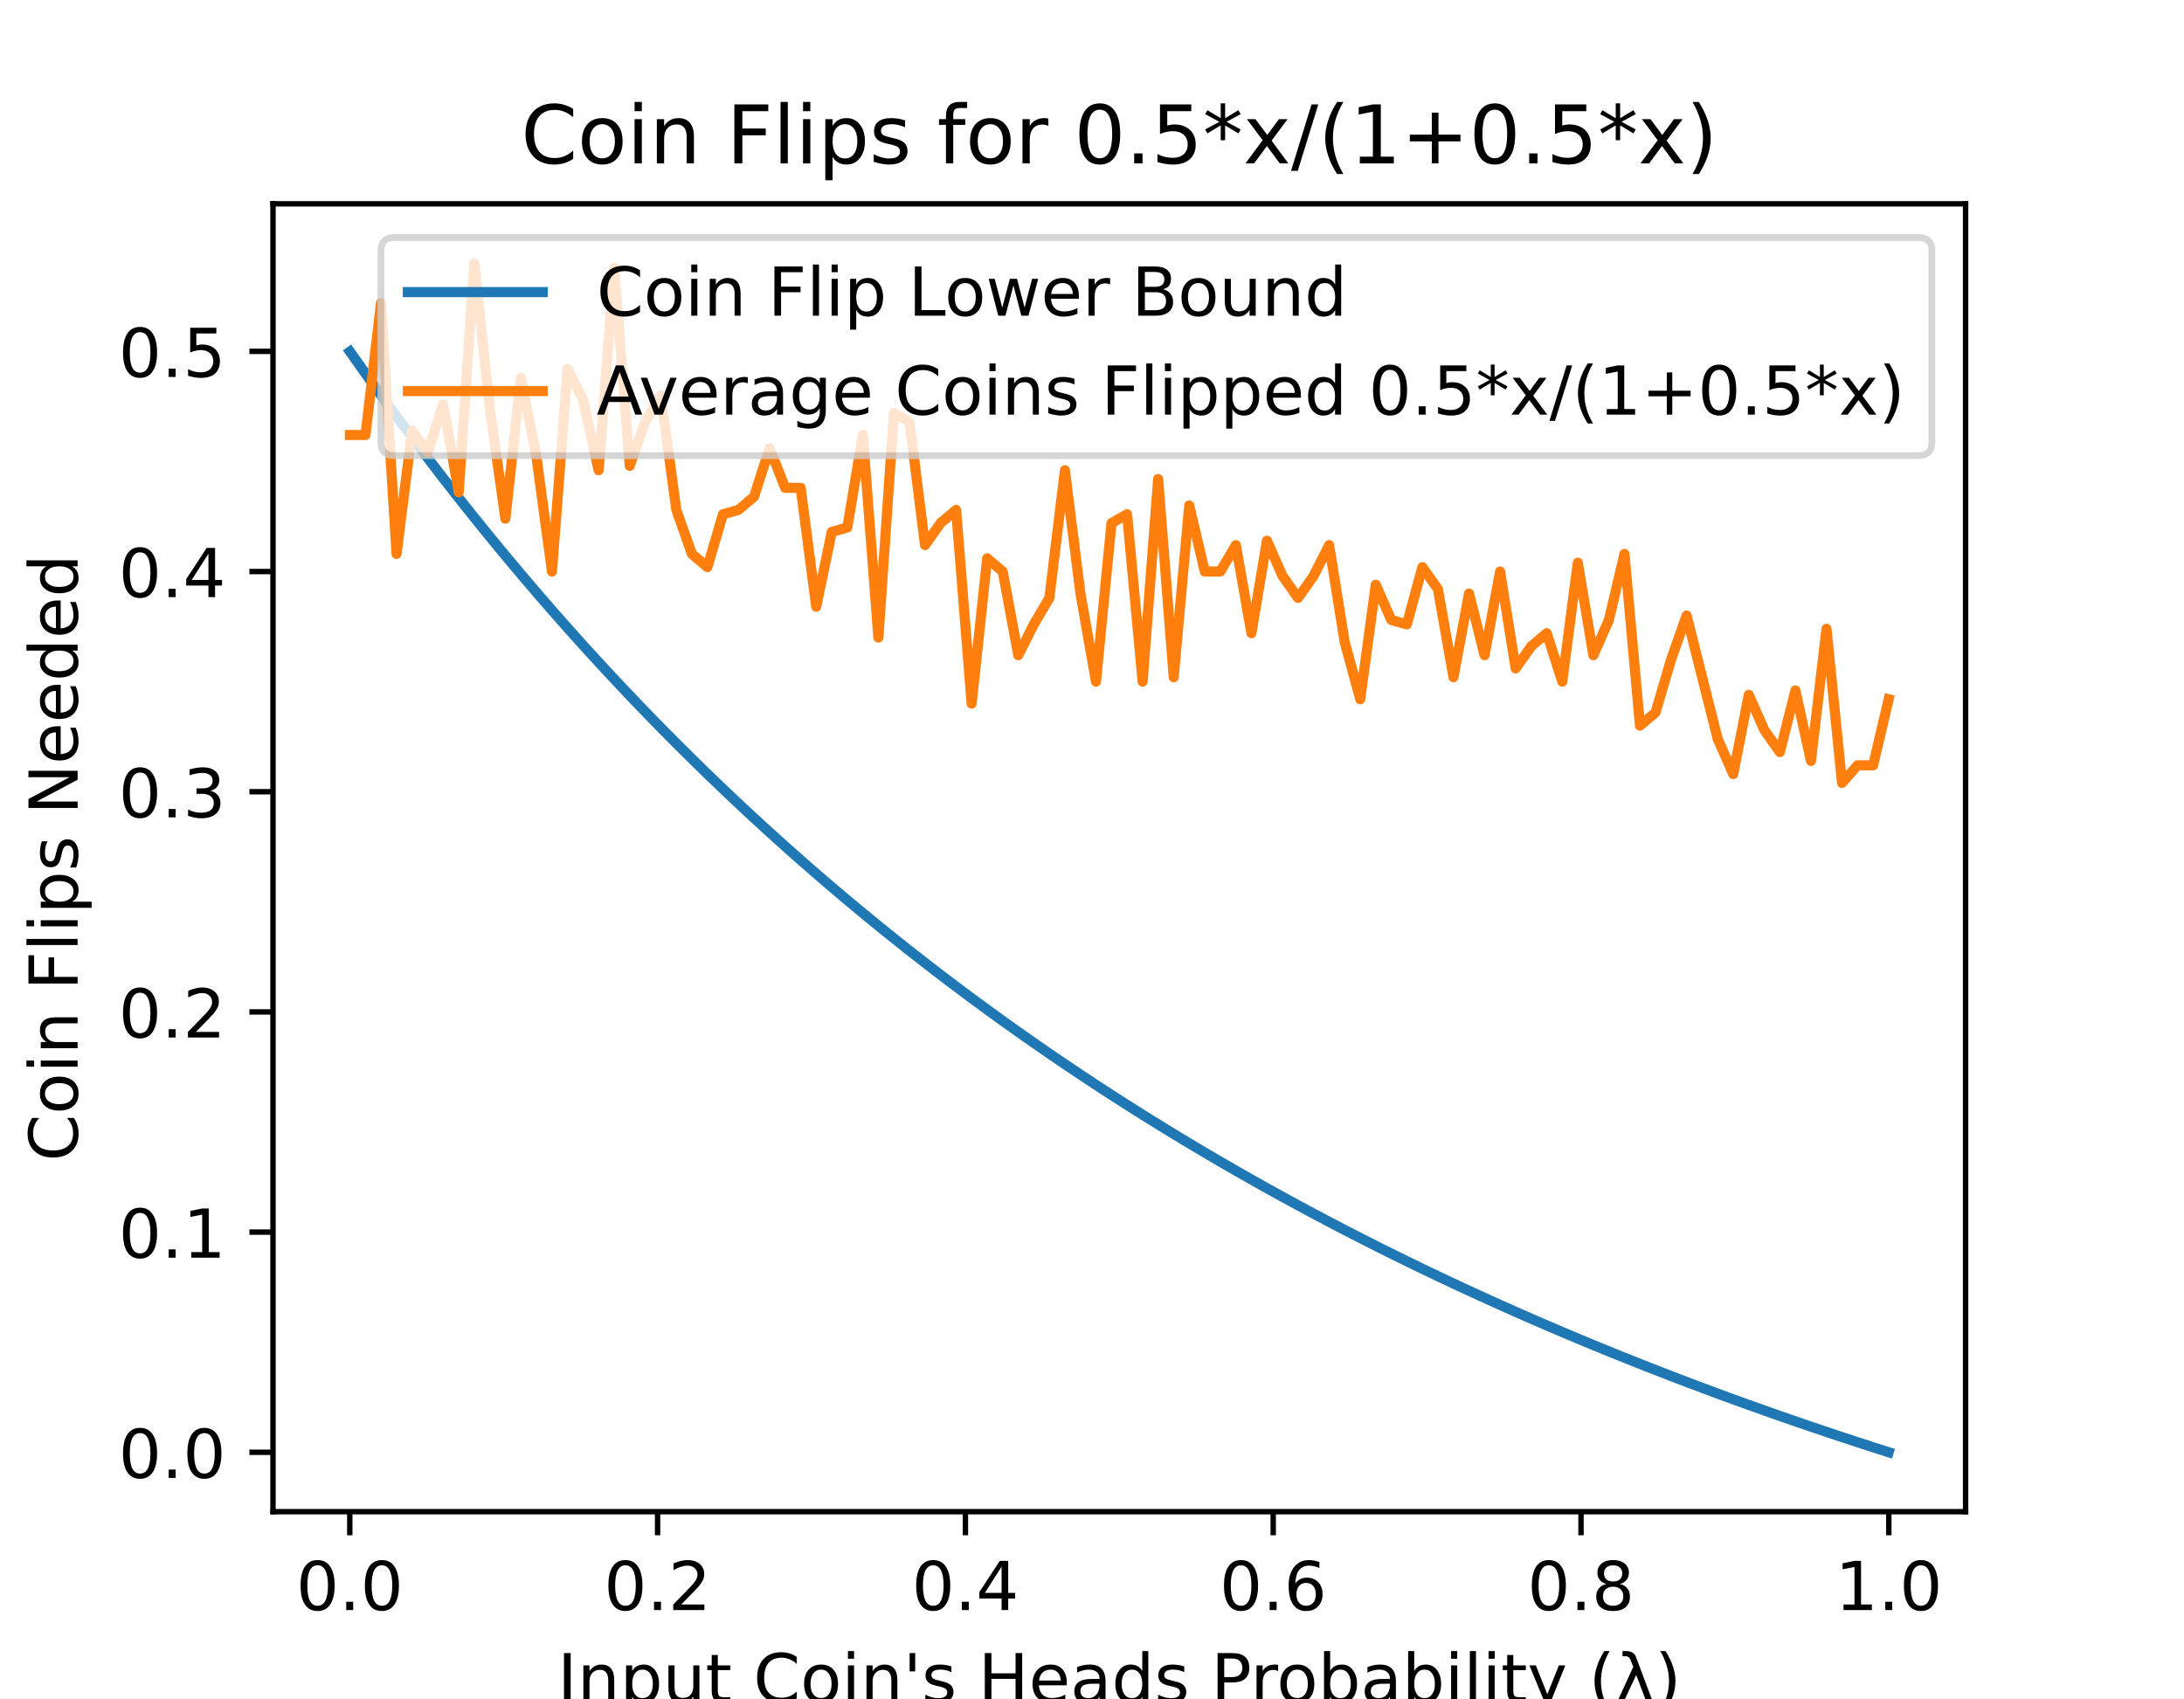
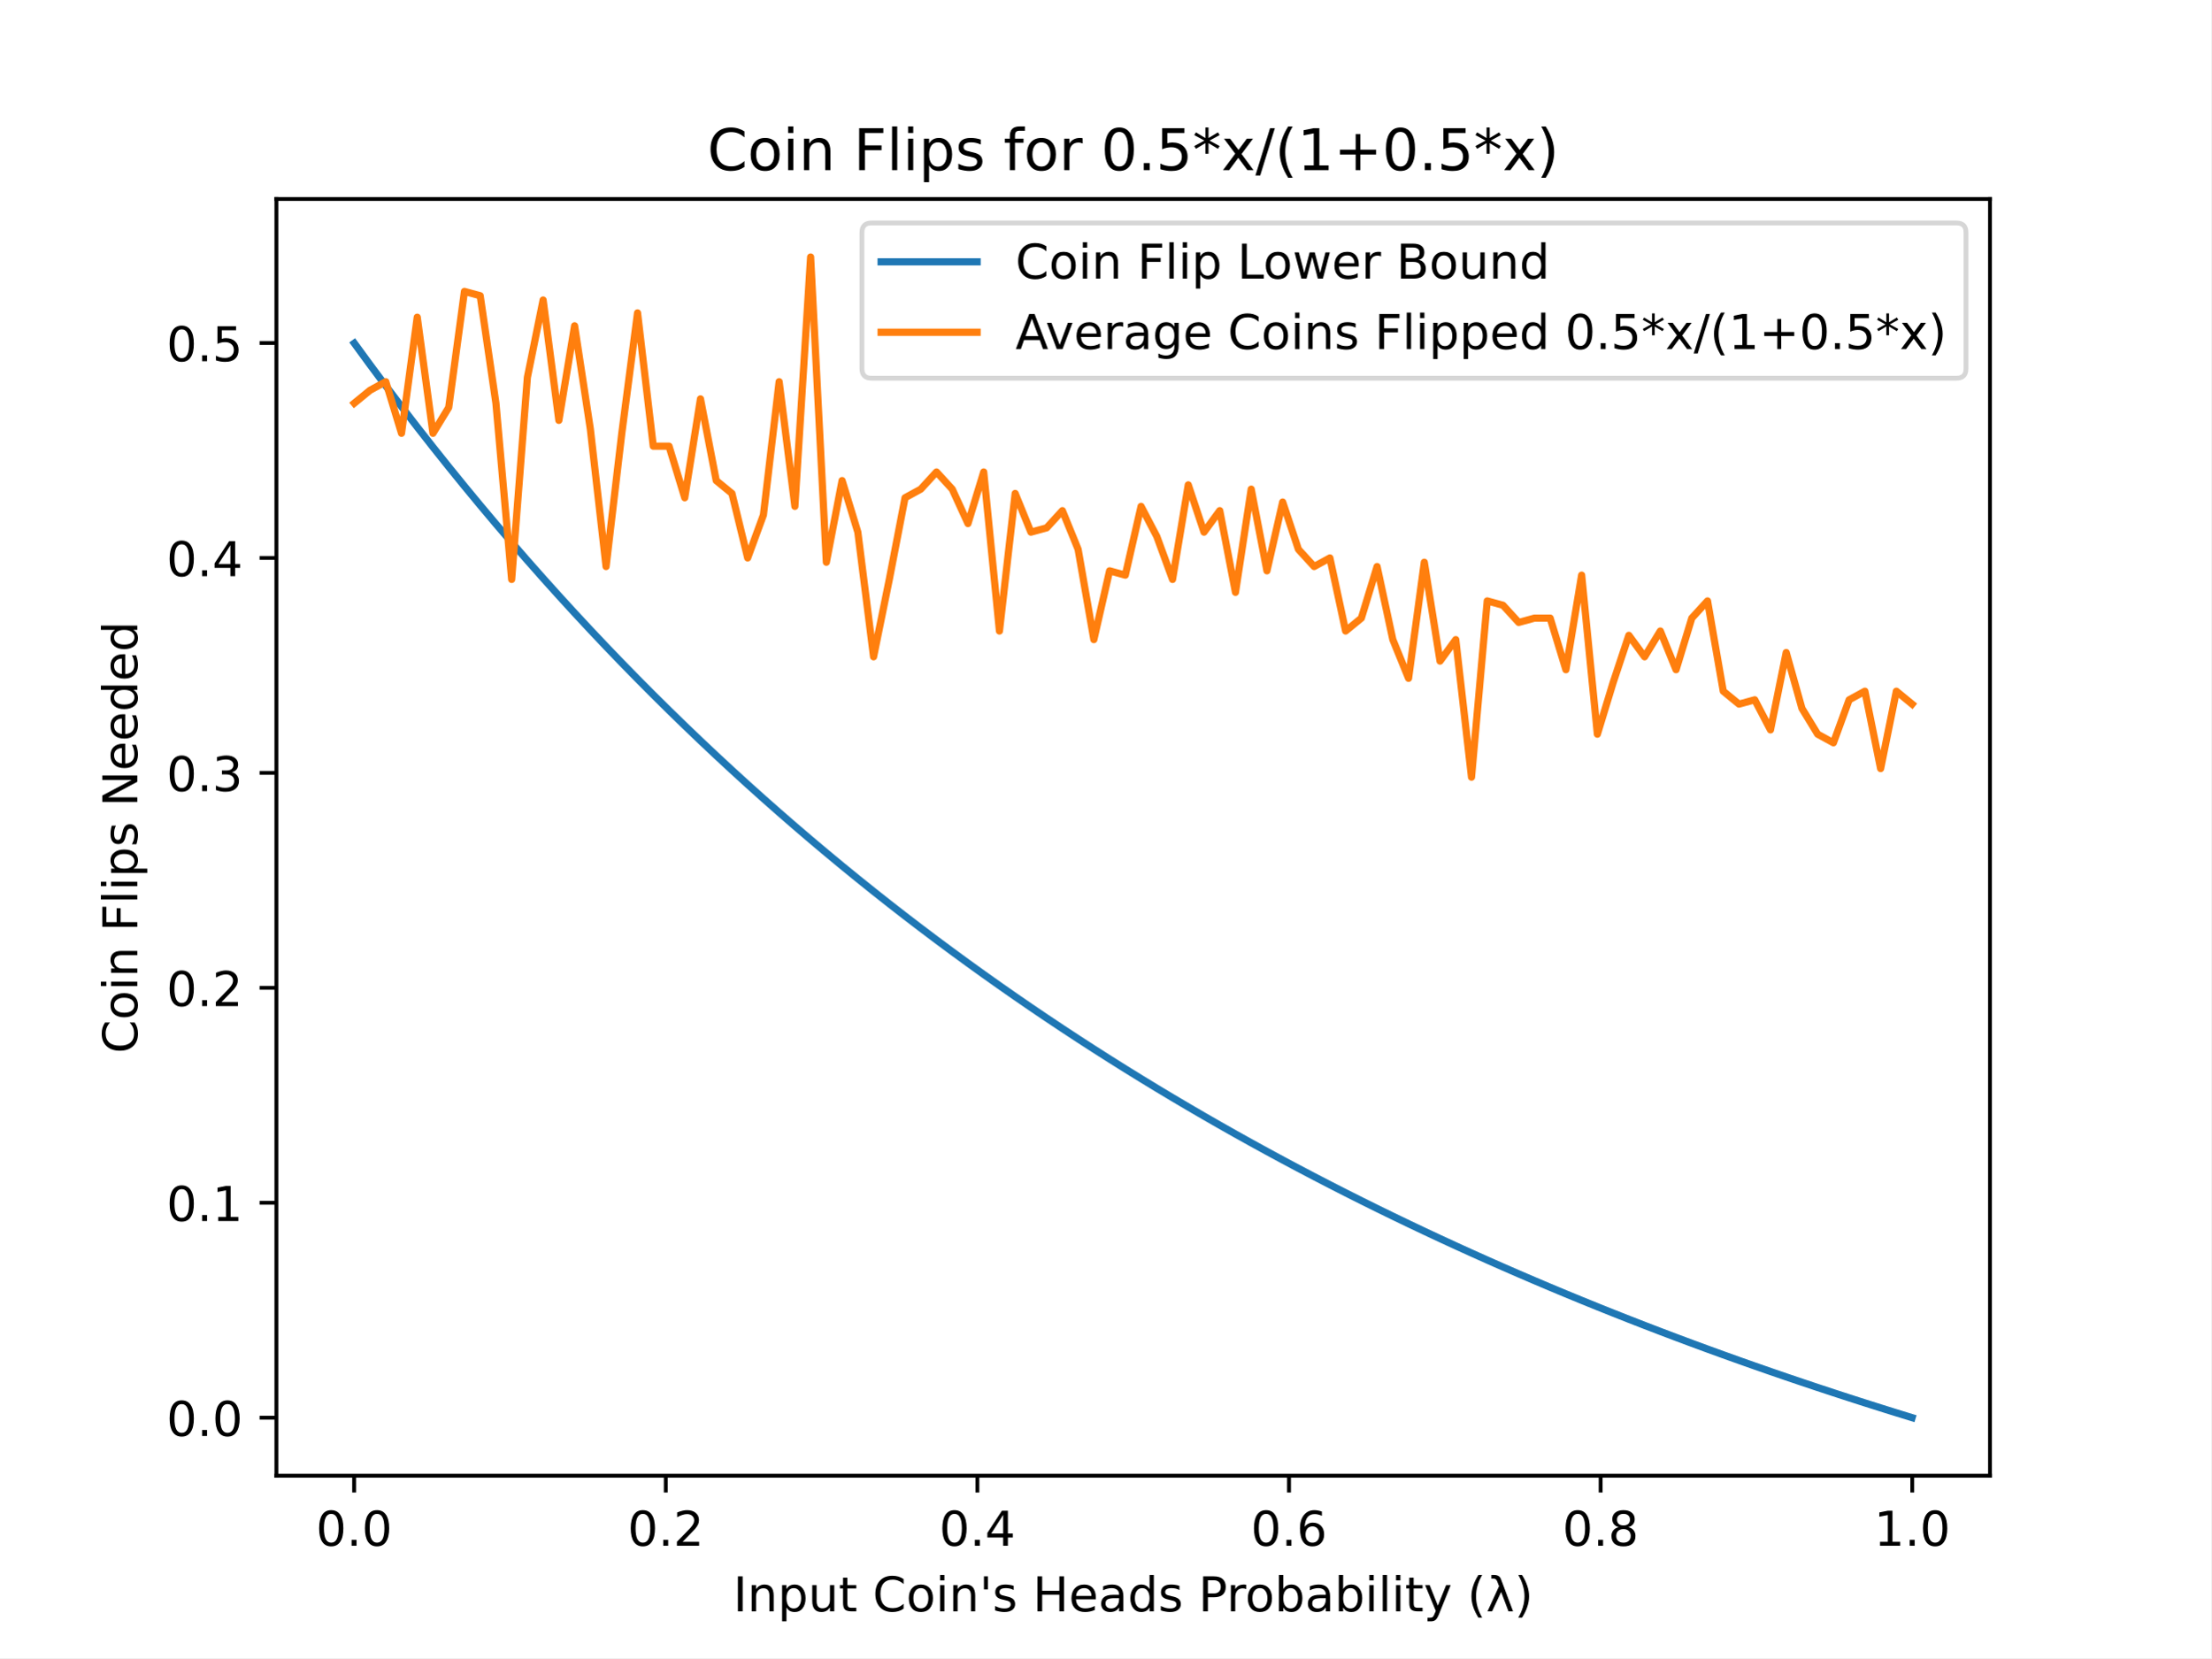
- <svg xmlns="http://www.w3.org/2000/svg" xmlns:xlink="http://www.w3.org/1999/xlink" height="252pt" version="1.1" viewBox="0 0 324 252" width="324pt">
+ <svg xmlns="http://www.w3.org/2000/svg" xmlns:xlink="http://www.w3.org/1999/xlink" height="345.6pt" version="1.1" viewBox="0 0 460.8 345.6" width="460.8pt">
  <defs>
    <style type="text/css">
*{stroke-linecap:butt;stroke-linejoin:round;}
  </style>
  </defs>
  <g id="figure_1">
    <g id="patch_1">
-       <path d="M 0 252  L 324 252  L 324 0  L 0 0  z " style="fill:#ffffff;" />
+       <path d="M 0 345.6  L 460.8 345.6  L 460.8 0  L 0 0  z " style="fill:#ffffff;" />
    </g>
    <g id="axes_1">
      <g id="patch_2">
-         <path d="M 40.5 224.28  L 291.6 224.28  L 291.6 30.24  L 40.5 30.24  z " style="fill:#ffffff;" />
+         <path d="M 57.6 307.584  L 414.72 307.584  L 414.72 41.472  L 57.6 41.472  z " style="fill:#ffffff;" />
      </g>
      <g id="matplotlib.axis_1">
        <g id="xtick_1">
          <g id="line2d_1">
            <defs>
-               <path d="M 0 0  L 0 3.5  " id="me38ac539f7" style="stroke:#000000;stroke-width:0.8;" />
+               <path d="M 0 0  L 0 3.5  " id="mb7f22f9b71" style="stroke:#000000;stroke-width:0.8;" />
            </defs>
            <g>
-               <use style="stroke:#000000;stroke-width:0.8;" x="51.891" xlink:href="#me38ac539f7" y="224.28" />
+               <use style="stroke:#000000;stroke-width:0.8;" x="73.8" xlink:href="#mb7f22f9b71" y="307.584" />
            </g>
          </g>
          <g id="text_1">
-             <text style="font-family:DejaVu Sans;font-size:10px;font-style:normal;font-weight:normal;text-anchor:middle;" transform="rotate(-0, 51.89081, 238.8784)" x="51.891" y="238.878">0.0</text>
+             <text style="font-family:DejaVu Sans;font-size:10px;font-style:normal;font-weight:normal;text-anchor:middle;" transform="rotate(-0, 73.80026, 322.1824)" x="73.8" y="322.182">0.0</text>
          </g>
        </g>
        <g id="xtick_2">
          <g id="line2d_2">
            <g>
-               <use style="stroke:#000000;stroke-width:0.8;" x="97.554" xlink:href="#me38ac539f7" y="224.28" />
+               <use style="stroke:#000000;stroke-width:0.8;" x="138.744" xlink:href="#mb7f22f9b71" y="307.584" />
            </g>
          </g>
          <g id="text_2">
-             <text style="font-family:DejaVu Sans;font-size:10px;font-style:normal;font-weight:normal;text-anchor:middle;" transform="rotate(-0, 97.55448, 238.8784)" x="97.554" y="238.878">0.2</text>
+             <text style="font-family:DejaVu Sans;font-size:10px;font-style:normal;font-weight:normal;text-anchor:middle;" transform="rotate(-0, 138.7442, 322.1824)" x="138.744" y="322.182">0.2</text>
          </g>
        </g>
        <g id="xtick_3">
          <g id="line2d_3">
            <g>
-               <use style="stroke:#000000;stroke-width:0.8;" x="143.218" xlink:href="#me38ac539f7" y="224.28" />
+               <use style="stroke:#000000;stroke-width:0.8;" x="203.688" xlink:href="#mb7f22f9b71" y="307.584" />
            </g>
          </g>
          <g id="text_3">
-             <text style="font-family:DejaVu Sans;font-size:10px;font-style:normal;font-weight:normal;text-anchor:middle;" transform="rotate(-0, 143.2182, 238.8784)" x="143.218" y="238.878">0.4</text>
+             <text style="font-family:DejaVu Sans;font-size:10px;font-style:normal;font-weight:normal;text-anchor:middle;" transform="rotate(-0, 203.6881, 322.1824)" x="203.688" y="322.182">0.4</text>
          </g>
        </g>
        <g id="xtick_4">
          <g id="line2d_4">
            <g>
-               <use style="stroke:#000000;stroke-width:0.8;" x="188.882" xlink:href="#me38ac539f7" y="224.28" />
+               <use style="stroke:#000000;stroke-width:0.8;" x="268.632" xlink:href="#mb7f22f9b71" y="307.584" />
            </g>
          </g>
          <g id="text_4">
-             <text style="font-family:DejaVu Sans;font-size:10px;font-style:normal;font-weight:normal;text-anchor:middle;" transform="rotate(-0, 188.8818, 238.8784)" x="188.882" y="238.878">0.6</text>
+             <text style="font-family:DejaVu Sans;font-size:10px;font-style:normal;font-weight:normal;text-anchor:middle;" transform="rotate(-0, 268.6319, 322.1824)" x="268.632" y="322.182">0.6</text>
          </g>
        </g>
        <g id="xtick_5">
          <g id="line2d_5">
            <g>
-               <use style="stroke:#000000;stroke-width:0.8;" x="234.546" xlink:href="#me38ac539f7" y="224.28" />
+               <use style="stroke:#000000;stroke-width:0.8;" x="333.576" xlink:href="#mb7f22f9b71" y="307.584" />
            </g>
          </g>
          <g id="text_5">
-             <text style="font-family:DejaVu Sans;font-size:10px;font-style:normal;font-weight:normal;text-anchor:middle;" transform="rotate(-0, 234.5455, 238.8784)" x="234.546" y="238.878">0.8</text>
+             <text style="font-family:DejaVu Sans;font-size:10px;font-style:normal;font-weight:normal;text-anchor:middle;" transform="rotate(-0, 333.5758, 322.1824)" x="333.576" y="322.182">0.8</text>
          </g>
        </g>
        <g id="xtick_6">
          <g id="line2d_6">
            <g>
-               <use style="stroke:#000000;stroke-width:0.8;" x="280.209" xlink:href="#me38ac539f7" y="224.28" />
+               <use style="stroke:#000000;stroke-width:0.8;" x="398.52" xlink:href="#mb7f22f9b71" y="307.584" />
            </g>
          </g>
          <g id="text_6">
-             <text style="font-family:DejaVu Sans;font-size:10px;font-style:normal;font-weight:normal;text-anchor:middle;" transform="rotate(-0, 280.2092, 238.8784)" x="280.209" y="238.878">1.0</text>
+             <text style="font-family:DejaVu Sans;font-size:10px;font-style:normal;font-weight:normal;text-anchor:middle;" transform="rotate(-0, 398.5197, 322.1824)" x="398.52" y="322.182">1.0</text>
          </g>
        </g>
        <g id="text_7">
-           <text style="font-family:DejaVu Sans;font-size:10px;font-style:normal;font-weight:normal;text-anchor:middle;" transform="rotate(-0, 166.05, 252.5566)" x="166.05" y="252.557">Input Coin's Heads Probability (λ)</text>
+           <text style="font-family:DejaVu Sans;font-size:10px;font-style:normal;font-weight:normal;text-anchor:middle;" transform="rotate(-0, 236.16, 335.8606)" x="236.16" y="335.861">Input Coin's Heads Probability (λ)</text>
        </g>
      </g>
      <g id="matplotlib.axis_2">
        <g id="ytick_1">
          <g id="line2d_7">
            <defs>
-               <path d="M 0 0  L -3.5 0  " id="m13d935ec77" style="stroke:#000000;stroke-width:0.8;" />
+               <path d="M 0 0  L -3.5 0  " id="me8ec26aadd" style="stroke:#000000;stroke-width:0.8;" />
            </defs>
            <g>
-               <use style="stroke:#000000;stroke-width:0.8;" x="40.5" xlink:href="#m13d935ec77" y="215.467" />
+               <use style="stroke:#000000;stroke-width:0.8;" x="57.6" xlink:href="#me8ec26aadd" y="295.498" />
            </g>
          </g>
          <g id="text_8">
-             <text style="font-family:DejaVu Sans;font-size:10px;font-style:normal;font-weight:normal;text-anchor:end;" transform="rotate(-0, 33.5, 219.2665)" x="33.5" y="219.266">0.0</text>
+             <text style="font-family:DejaVu Sans;font-size:10px;font-style:normal;font-weight:normal;text-anchor:end;" transform="rotate(-0, 50.6, 299.2972)" x="50.6" y="299.297">0.0</text>
          </g>
        </g>
        <g id="ytick_2">
          <g id="line2d_8">
            <g>
-               <use style="stroke:#000000;stroke-width:0.8;" x="40.5" xlink:href="#m13d935ec77" y="182.799" />
+               <use style="stroke:#000000;stroke-width:0.8;" x="57.6" xlink:href="#me8ec26aadd" y="250.696" />
            </g>
          </g>
          <g id="text_9">
-             <text style="font-family:DejaVu Sans;font-size:10px;font-style:normal;font-weight:normal;text-anchor:end;" transform="rotate(-0, 33.5, 186.5985)" x="33.5" y="186.598">0.1</text>
+             <text style="font-family:DejaVu Sans;font-size:10px;font-style:normal;font-weight:normal;text-anchor:end;" transform="rotate(-0, 50.6, 254.4953)" x="50.6" y="254.495">0.1</text>
          </g>
        </g>
        <g id="ytick_3">
          <g id="line2d_9">
            <g>
-               <use style="stroke:#000000;stroke-width:0.8;" x="40.5" xlink:href="#m13d935ec77" y="150.131" />
+               <use style="stroke:#000000;stroke-width:0.8;" x="57.6" xlink:href="#me8ec26aadd" y="205.894" />
            </g>
          </g>
          <g id="text_10">
-             <text style="font-family:DejaVu Sans;font-size:10px;font-style:normal;font-weight:normal;text-anchor:end;" transform="rotate(-0, 33.5, 153.9305)" x="33.5" y="153.93">0.2</text>
+             <text style="font-family:DejaVu Sans;font-size:10px;font-style:normal;font-weight:normal;text-anchor:end;" transform="rotate(-0, 50.6, 209.6935)" x="50.6" y="209.693">0.2</text>
          </g>
        </g>
        <g id="ytick_4">
          <g id="line2d_10">
            <g>
-               <use style="stroke:#000000;stroke-width:0.8;" x="40.5" xlink:href="#m13d935ec77" y="117.463" />
+               <use style="stroke:#000000;stroke-width:0.8;" x="57.6" xlink:href="#me8ec26aadd" y="161.092" />
            </g>
          </g>
          <g id="text_11">
-             <text style="font-family:DejaVu Sans;font-size:10px;font-style:normal;font-weight:normal;text-anchor:end;" transform="rotate(-0, 33.5, 121.2624)" x="33.5" y="121.262">0.3</text>
+             <text style="font-family:DejaVu Sans;font-size:10px;font-style:normal;font-weight:normal;text-anchor:end;" transform="rotate(-0, 50.6, 164.8916)" x="50.6" y="164.892">0.3</text>
          </g>
        </g>
        <g id="ytick_5">
          <g id="line2d_11">
            <g>
-               <use style="stroke:#000000;stroke-width:0.8;" x="40.5" xlink:href="#m13d935ec77" y="84.795" />
+               <use style="stroke:#000000;stroke-width:0.8;" x="57.6" xlink:href="#me8ec26aadd" y="116.291" />
            </g>
          </g>
          <g id="text_12">
-             <text style="font-family:DejaVu Sans;font-size:10px;font-style:normal;font-weight:normal;text-anchor:end;" transform="rotate(-0, 33.5, 88.59443)" x="33.5" y="88.594">0.4</text>
+             <text style="font-family:DejaVu Sans;font-size:10px;font-style:normal;font-weight:normal;text-anchor:end;" transform="rotate(-0, 50.6, 120.0898)" x="50.6" y="120.09">0.4</text>
          </g>
        </g>
        <g id="ytick_6">
          <g id="line2d_12">
            <g>
-               <use style="stroke:#000000;stroke-width:0.8;" x="40.5" xlink:href="#m13d935ec77" y="52.127" />
+               <use style="stroke:#000000;stroke-width:0.8;" x="57.6" xlink:href="#me8ec26aadd" y="71.489" />
            </g>
          </g>
          <g id="text_13">
-             <text style="font-family:DejaVu Sans;font-size:10px;font-style:normal;font-weight:normal;text-anchor:end;" transform="rotate(-0, 33.5, 55.92642)" x="33.5" y="55.926">0.5</text>
+             <text style="font-family:DejaVu Sans;font-size:10px;font-style:normal;font-weight:normal;text-anchor:end;" transform="rotate(-0, 50.6, 75.28796)" x="50.6" y="75.288">0.5</text>
          </g>
        </g>
        <g id="text_14">
-           <text style="font-family:DejaVu Sans;font-size:10px;font-style:normal;font-weight:normal;text-anchor:middle;" transform="rotate(-90, 11.51719, 127.26)" x="11.517" y="127.26">Coin Flips Needed</text>
+           <text style="font-family:DejaVu Sans;font-size:10px;font-style:normal;font-weight:normal;text-anchor:middle;" transform="rotate(-90, 28.61719, 174.528)" x="28.617" y="174.528">Coin Flips Needed</text>
        </g>
      </g>
      <g id="line2d_13">
-         <path clip-path="url(#pd914b5891c)" d="M 51.914 52.16  L 54.219 55.429  L 56.525 58.642  L 58.831 61.799  L 61.137 64.901  L 63.443 67.949  L 65.748 70.946  L 68.054 73.891  L 70.36 76.785  L 72.666 79.631  L 74.971 82.428  L 77.277 85.178  L 79.583 87.882  L 81.889 90.541  L 84.195 93.155  L 86.5 95.726  L 88.806 98.254  L 91.112 100.741  L 93.418 103.186  L 95.724 105.592  L 98.029 107.958  L 100.335 110.286  L 102.641 112.576  L 104.947 114.828  L 107.252 117.045  L 109.558 119.226  L 111.864 121.372  L 114.17 123.484  L 116.476 125.562  L 118.781 127.607  L 121.087 129.62  L 123.393 131.601  L 125.699 133.551  L 128.005 135.47  L 130.31 137.36  L 132.616 139.22  L 134.922 141.051  L 137.228 142.854  L 139.533 144.629  L 141.839 146.377  L 144.145 148.097  L 146.451 149.792  L 148.757 151.461  L 151.062 153.104  L 153.368 154.723  L 155.674 156.317  L 157.98 157.887  L 160.286 159.433  L 162.591 160.956  L 164.897 162.457  L 167.203 163.935  L 169.509 165.391  L 171.814 166.825  L 174.12 168.238  L 176.426 169.631  L 178.732 171.003  L 181.038 172.354  L 183.343 173.686  L 185.649 174.999  L 187.955 176.292  L 190.261 177.567  L 192.567 178.823  L 194.872 180.061  L 197.178 181.281  L 199.484 182.484  L 201.79 183.669  L 204.095 184.837  L 206.401 185.989  L 208.707 187.124  L 211.013 188.243  L 213.319 189.346  L 215.624 190.434  L 217.93 191.506  L 220.236 192.563  L 222.542 193.605  L 224.848 194.633  L 227.153 195.646  L 229.459 196.645  L 231.765 197.63  L 234.071 198.602  L 236.376 199.559  L 238.682 200.504  L 240.988 201.436  L 243.294 202.354  L 245.6 203.26  L 247.905 204.154  L 250.211 205.035  L 252.517 205.905  L 254.823 206.762  L 257.129 207.608  L 259.434 208.442  L 261.74 209.265  L 264.046 210.077  L 266.352 210.877  L 268.657 211.667  L 270.963 212.446  L 273.269 213.215  L 275.575 213.974  L 277.881 214.722  L 280.186 215.46  " style="fill:none;stroke:#1f77b4;stroke-linecap:square;stroke-width:1.5;" />
+         <path clip-path="url(#pb6f44630b6)" d="M 73.833 71.534  L 77.112 76.018  L 80.391 80.423  L 83.671 84.753  L 86.95 89.007  L 90.229 93.188  L 93.509 97.297  L 96.788 101.336  L 100.067 105.305  L 103.347 109.208  L 106.626 113.044  L 109.905 116.816  L 113.185 120.524  L 116.464 124.17  L 119.743 127.756  L 123.023 131.281  L 126.302 134.749  L 129.581 138.159  L 132.861 141.513  L 136.14 144.812  L 139.42 148.057  L 142.699 151.249  L 145.978 154.389  L 149.258 157.479  L 152.537 160.519  L 155.816 163.51  L 159.096 166.453  L 162.375 169.349  L 165.654 172.199  L 168.934 175.004  L 172.213 177.764  L 175.492 180.481  L 178.772 183.155  L 182.051 185.788  L 185.33 188.379  L 188.61 190.93  L 191.889 193.441  L 195.168 195.914  L 198.448 198.348  L 201.727 200.745  L 205.006 203.105  L 208.286 205.429  L 211.565 207.718  L 214.844 209.972  L 218.124 212.191  L 221.403 214.377  L 224.682 216.53  L 227.962 218.651  L 231.241 220.74  L 234.52 222.798  L 237.8 224.825  L 241.079 226.822  L 244.358 228.789  L 247.638 230.727  L 250.917 232.637  L 254.196 234.518  L 257.476 236.372  L 260.755 238.198  L 264.034 239.998  L 267.314 241.772  L 270.593 243.52  L 273.872 245.243  L 277.152 246.941  L 280.431 248.614  L 283.71 250.263  L 286.99 251.889  L 290.269 253.491  L 293.548 255.07  L 296.828 256.627  L 300.107 258.162  L 303.386 259.675  L 306.666 261.166  L 309.945 262.637  L 313.224 264.086  L 316.504 265.516  L 319.783 266.925  L 323.062 268.315  L 326.342 269.685  L 329.621 271.036  L 332.9 272.368  L 336.18 273.682  L 339.459 274.977  L 342.739 276.255  L 346.018 277.515  L 349.297 278.757  L 352.577 279.983  L 355.856 281.191  L 359.135 282.384  L 362.415 283.559  L 365.694 284.719  L 368.973 285.863  L 372.253 286.992  L 375.532 288.105  L 378.811 289.203  L 382.091 290.286  L 385.37 291.355  L 388.649 292.409  L 391.929 293.449  L 395.208 294.476  L 398.487 295.488  " style="fill:none;stroke:#1f77b4;stroke-linecap:square;stroke-width:1.5;" />
      </g>
      <g id="line2d_14">
-         <path clip-path="url(#pd914b5891c)" d="M 51.914 64.541  L 54.219 64.541  L 56.525 44.94  L 58.831 82.182  L 61.137 63.888  L 63.443 67.154  L 65.748 59.968  L 68.054 73.035  L 70.36 39.06  L 72.666 60.621  L 74.971 76.955  L 77.277 56.047  L 79.583 67.808  L 81.889 84.795  L 84.195 54.741  L 86.5 59.314  L 88.806 69.768  L 91.112 39.713  L 93.418 69.115  L 95.724 62.581  L 98.029 58.661  L 100.335 75.648  L 102.641 82.182  L 104.947 84.142  L 107.252 76.302  L 109.558 75.648  L 111.864 73.688  L 114.17 66.501  L 116.476 72.381  L 118.781 72.381  L 121.087 90.022  L 123.393 78.915  L 125.699 78.262  L 128.005 64.541  L 130.31 94.596  L 132.616 61.274  L 134.922 62.581  L 137.228 80.875  L 139.533 77.608  L 141.839 75.648  L 144.145 104.396  L 146.451 82.835  L 148.757 84.795  L 151.062 97.209  L 153.368 92.636  L 155.674 88.715  L 157.98 69.768  L 160.286 88.062  L 162.591 101.129  L 164.897 77.608  L 167.203 76.302  L 169.509 101.129  L 171.814 71.075  L 174.12 100.476  L 176.426 74.995  L 178.732 84.795  L 181.038 84.795  L 183.343 80.875  L 185.649 93.942  L 187.955 80.222  L 190.261 85.449  L 192.567 88.715  L 194.872 85.449  L 197.178 80.875  L 199.484 95.249  L 201.79 103.743  L 204.095 86.755  L 206.401 91.982  L 208.707 92.636  L 211.013 84.142  L 213.319 87.409  L 215.624 100.476  L 217.93 88.062  L 220.236 97.209  L 222.542 84.795  L 224.848 99.169  L 227.153 95.902  L 229.459 93.942  L 231.765 101.129  L 234.071 83.488  L 236.376 97.209  L 238.682 91.982  L 240.988 82.182  L 243.294 107.663  L 245.6 105.703  L 247.905 97.862  L 250.211 91.329  L 252.517 100.476  L 254.823 109.623  L 257.129 114.85  L 259.434 103.089  L 261.74 108.316  L 264.046 111.583  L 266.352 102.436  L 268.657 112.89  L 270.963 93.289  L 273.269 116.157  L 275.575 113.543  L 277.881 113.543  L 280.186 103.743  " style="fill:none;stroke:#ff7f0e;stroke-linecap:square;stroke-width:1.5;" />
+         <path clip-path="url(#pb6f44630b6)" d="M 73.833 84.033  L 77.112 81.345  L 80.391 79.553  L 83.671 90.306  L 86.95 66.113  L 90.229 90.306  L 93.509 84.929  L 96.788 60.736  L 100.067 61.632  L 103.347 84.033  L 106.626 120.771  L 109.905 78.657  L 113.185 62.528  L 116.464 87.617  L 119.743 67.905  L 123.023 89.409  L 126.302 118.083  L 129.581 90.306  L 132.861 65.216  L 136.14 92.994  L 139.42 92.994  L 142.699 103.746  L 145.978 83.137  L 149.258 100.162  L 152.537 102.85  L 155.816 116.291  L 159.096 107.33  L 162.375 79.553  L 165.654 105.538  L 168.934 53.568  L 172.213 117.187  L 175.492 100.162  L 178.772 110.914  L 182.051 136.899  L 185.33 120.771  L 188.61 103.746  L 191.889 101.954  L 195.168 98.37  L 198.448 101.954  L 201.727 109.122  L 205.006 98.37  L 208.286 131.523  L 211.565 102.85  L 214.844 110.914  L 218.124 110.018  L 221.403 106.434  L 224.682 114.499  L 227.962 133.315  L 231.241 118.979  L 234.52 119.875  L 237.8 105.538  L 241.079 111.81  L 244.358 120.771  L 247.638 101.058  L 250.917 110.914  L 254.196 106.434  L 257.476 123.459  L 260.755 101.954  L 264.034 118.979  L 267.314 104.642  L 270.593 114.499  L 273.872 118.083  L 277.152 116.291  L 280.431 131.523  L 283.71 128.835  L 286.99 118.083  L 290.269 133.315  L 293.548 141.38  L 296.828 117.187  L 300.107 137.795  L 303.386 133.315  L 306.666 161.988  L 309.945 125.251  L 313.224 126.147  L 316.504 129.731  L 319.783 128.835  L 323.062 128.835  L 326.342 139.588  L 329.621 119.875  L 332.9 153.028  L 336.18 142.276  L 339.459 132.419  L 342.739 136.899  L 346.018 131.523  L 349.297 139.588  L 352.577 128.835  L 355.856 125.251  L 359.135 144.068  L 362.415 146.756  L 365.694 145.86  L 368.973 152.132  L 372.253 136.003  L 375.532 147.652  L 378.811 153.028  L 382.091 154.82  L 385.37 145.86  L 388.649 144.068  L 391.929 160.196  L 395.208 144.068  L 398.487 146.756  " style="fill:none;stroke:#ff7f0e;stroke-linecap:square;stroke-width:1.5;" />
      </g>
      <g id="patch_3">
-         <path d="M 40.5 224.28  L 40.5 30.24  " style="fill:none;stroke:#000000;stroke-linecap:square;stroke-linejoin:miter;stroke-width:0.8;" />
+         <path d="M 57.6 307.584  L 57.6 41.472  " style="fill:none;stroke:#000000;stroke-linecap:square;stroke-linejoin:miter;stroke-width:0.8;" />
      </g>
      <g id="patch_4">
-         <path d="M 291.6 224.28  L 291.6 30.24  " style="fill:none;stroke:#000000;stroke-linecap:square;stroke-linejoin:miter;stroke-width:0.8;" />
+         <path d="M 414.72 307.584  L 414.72 41.472  " style="fill:none;stroke:#000000;stroke-linecap:square;stroke-linejoin:miter;stroke-width:0.8;" />
      </g>
      <g id="patch_5">
-         <path d="M 40.5 224.28  L 291.6 224.28  " style="fill:none;stroke:#000000;stroke-linecap:square;stroke-linejoin:miter;stroke-width:0.8;" />
+         <path d="M 57.6 307.584  L 414.72 307.584  " style="fill:none;stroke:#000000;stroke-linecap:square;stroke-linejoin:miter;stroke-width:0.8;" />
      </g>
      <g id="patch_6">
-         <path d="M 40.5 30.24  L 291.6 30.24  " style="fill:none;stroke:#000000;stroke-linecap:square;stroke-linejoin:miter;stroke-width:0.8;" />
+         <path d="M 57.6 41.472  L 414.72 41.472  " style="fill:none;stroke:#000000;stroke-linecap:square;stroke-linejoin:miter;stroke-width:0.8;" />
      </g>
      <g id="text_15">
-         <text style="font-family:DejaVu Sans;font-size:12px;font-style:normal;font-weight:normal;text-anchor:middle;" transform="rotate(-0, 166.05, 24.24)" x="166.05" y="24.24">Coin Flips for 0.5*x/(1+0.5*x)</text>
+         <text style="font-family:DejaVu Sans;font-size:12px;font-style:normal;font-weight:normal;text-anchor:middle;" transform="rotate(-0, 236.16, 35.472)" x="236.16" y="35.472">Coin Flips for 0.5*x/(1+0.5*x)</text>
      </g>
      <g id="legend_1">
        <g id="patch_7">
-           <path d="M 58.509 67.596  L 284.6 67.596  Q 286.6 67.596 286.6 65.596  L 286.6 37.24  Q 286.6 35.24 284.6 35.24  L 58.509 35.24  Q 56.509 35.24 56.509 37.24  L 56.509 65.596  Q 56.509 67.596 58.509 67.596  z " style="fill:#ffffff;opacity:0.8;stroke:#cccccc;stroke-linejoin:miter;" />
+           <path d="M 181.629 78.828  L 407.72 78.828  Q 409.72 78.828 409.72 76.828  L 409.72 48.472  Q 409.72 46.472 407.72 46.472  L 181.629 46.472  Q 179.629 46.472 179.629 48.472  L 179.629 76.828  Q 179.629 78.828 181.629 78.828  z " style="fill:#ffffff;opacity:0.8;stroke:#cccccc;stroke-linejoin:miter;" />
        </g>
        <g id="line2d_15">
-           <path d="M 60.509 43.338  L 80.509 43.338  " style="fill:none;stroke:#1f77b4;stroke-linecap:square;stroke-width:1.5;" />
+           <path d="M 183.629 54.57  L 203.629 54.57  " style="fill:none;stroke:#1f77b4;stroke-linecap:square;stroke-width:1.5;" />
        </g>
        <g id="line2d_16" />
        <g id="text_16">
-           <text style="font-family:DejaVu Sans;font-size:10px;font-style:normal;font-weight:normal;text-anchor:start;" transform="rotate(-0, 88.50938, 46.83844)" x="88.509" y="46.838">Coin Flip Lower Bound</text>
+           <text style="font-family:DejaVu Sans;font-size:10px;font-style:normal;font-weight:normal;text-anchor:start;" transform="rotate(-0, 211.6294, 58.07044)" x="211.629" y="58.07">Coin Flip Lower Bound</text>
        </g>
        <g id="line2d_17">
-           <path d="M 60.509 58.017  L 80.509 58.017  " style="fill:none;stroke:#ff7f0e;stroke-linecap:square;stroke-width:1.5;" />
+           <path d="M 183.629 69.249  L 203.629 69.249  " style="fill:none;stroke:#ff7f0e;stroke-linecap:square;stroke-width:1.5;" />
        </g>
        <g id="line2d_18" />
        <g id="text_17">
-           <text style="font-family:DejaVu Sans;font-size:10px;font-style:normal;font-weight:normal;text-anchor:start;" transform="rotate(-0, 88.50938, 61.51656)" x="88.509" y="61.517">Average Coins Flipped 0.5*x/(1+0.5*x)</text>
+           <text style="font-family:DejaVu Sans;font-size:10px;font-style:normal;font-weight:normal;text-anchor:start;" transform="rotate(-0, 211.6294, 72.74856)" x="211.629" y="72.749">Average Coins Flipped 0.5*x/(1+0.5*x)</text>
        </g>
      </g>
    </g>
  </g>
  <defs>
-     <clipPath id="pd914b5891c">
-       <rect height="194.04" width="251.1" x="40.5" y="30.24" />
+     <clipPath id="pb6f44630b6">
+       <rect height="266.112" width="357.12" x="57.6" y="41.472" />
    </clipPath>
  </defs>
</svg>
